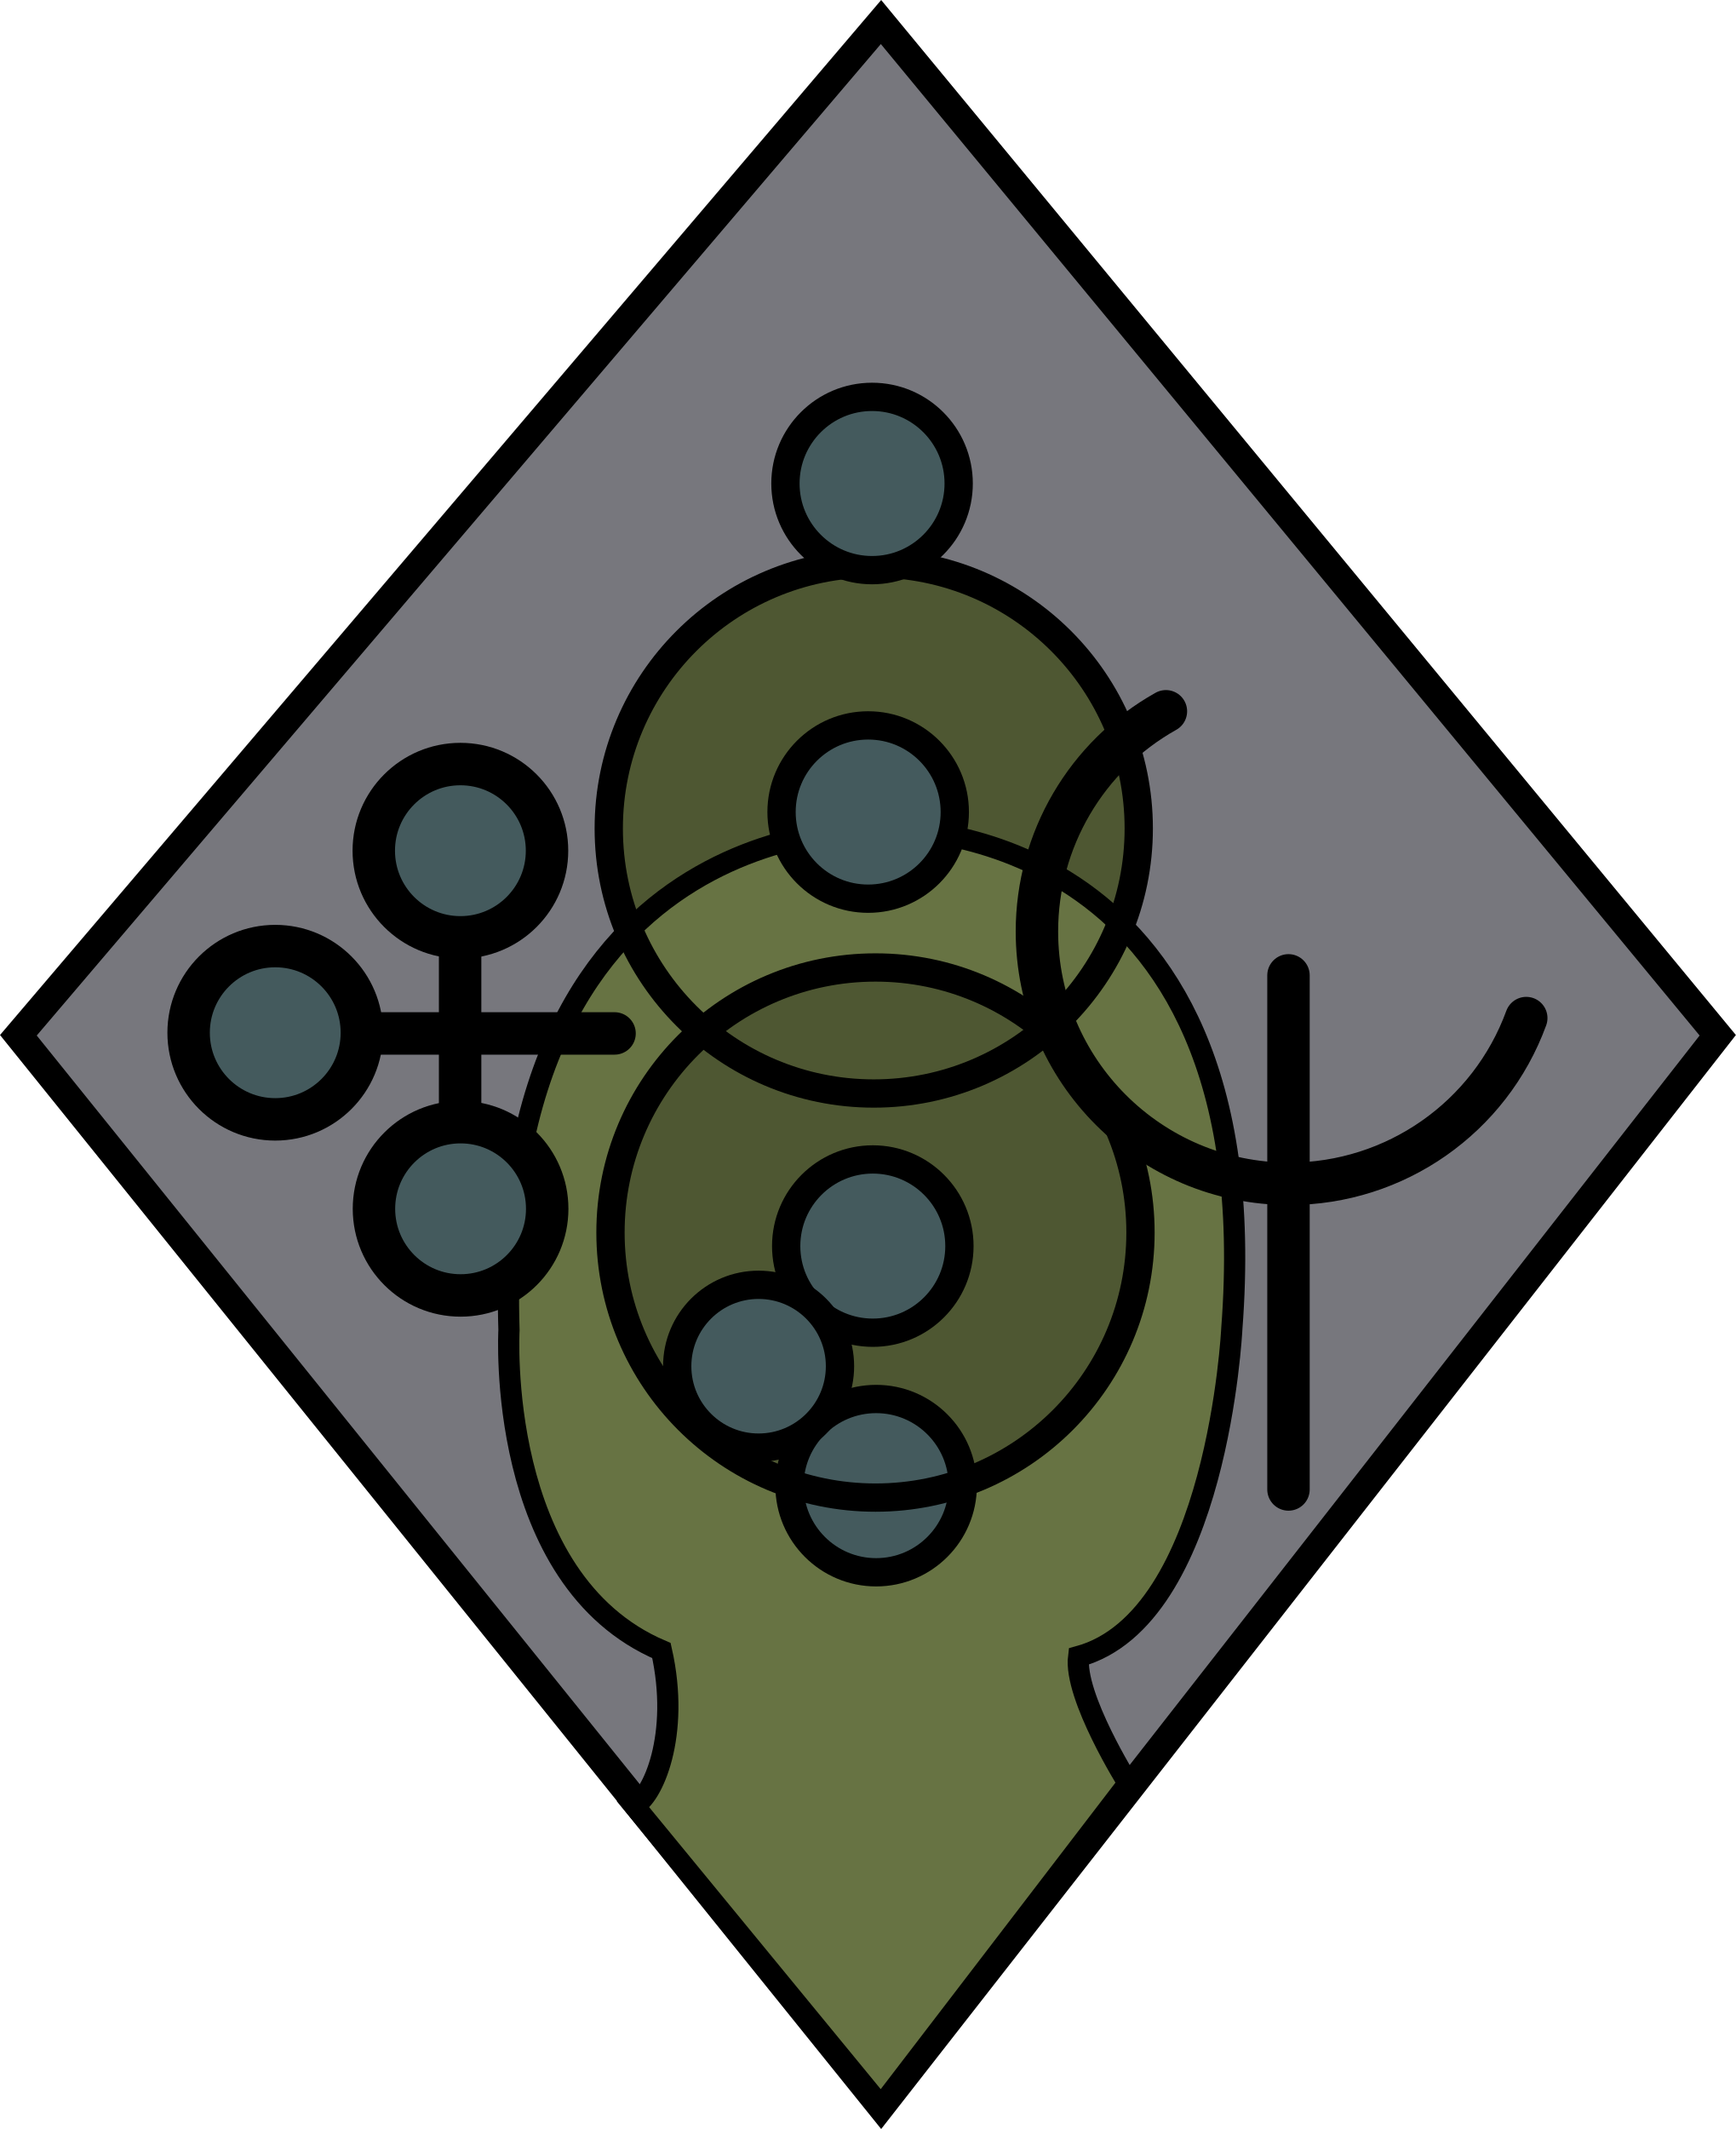
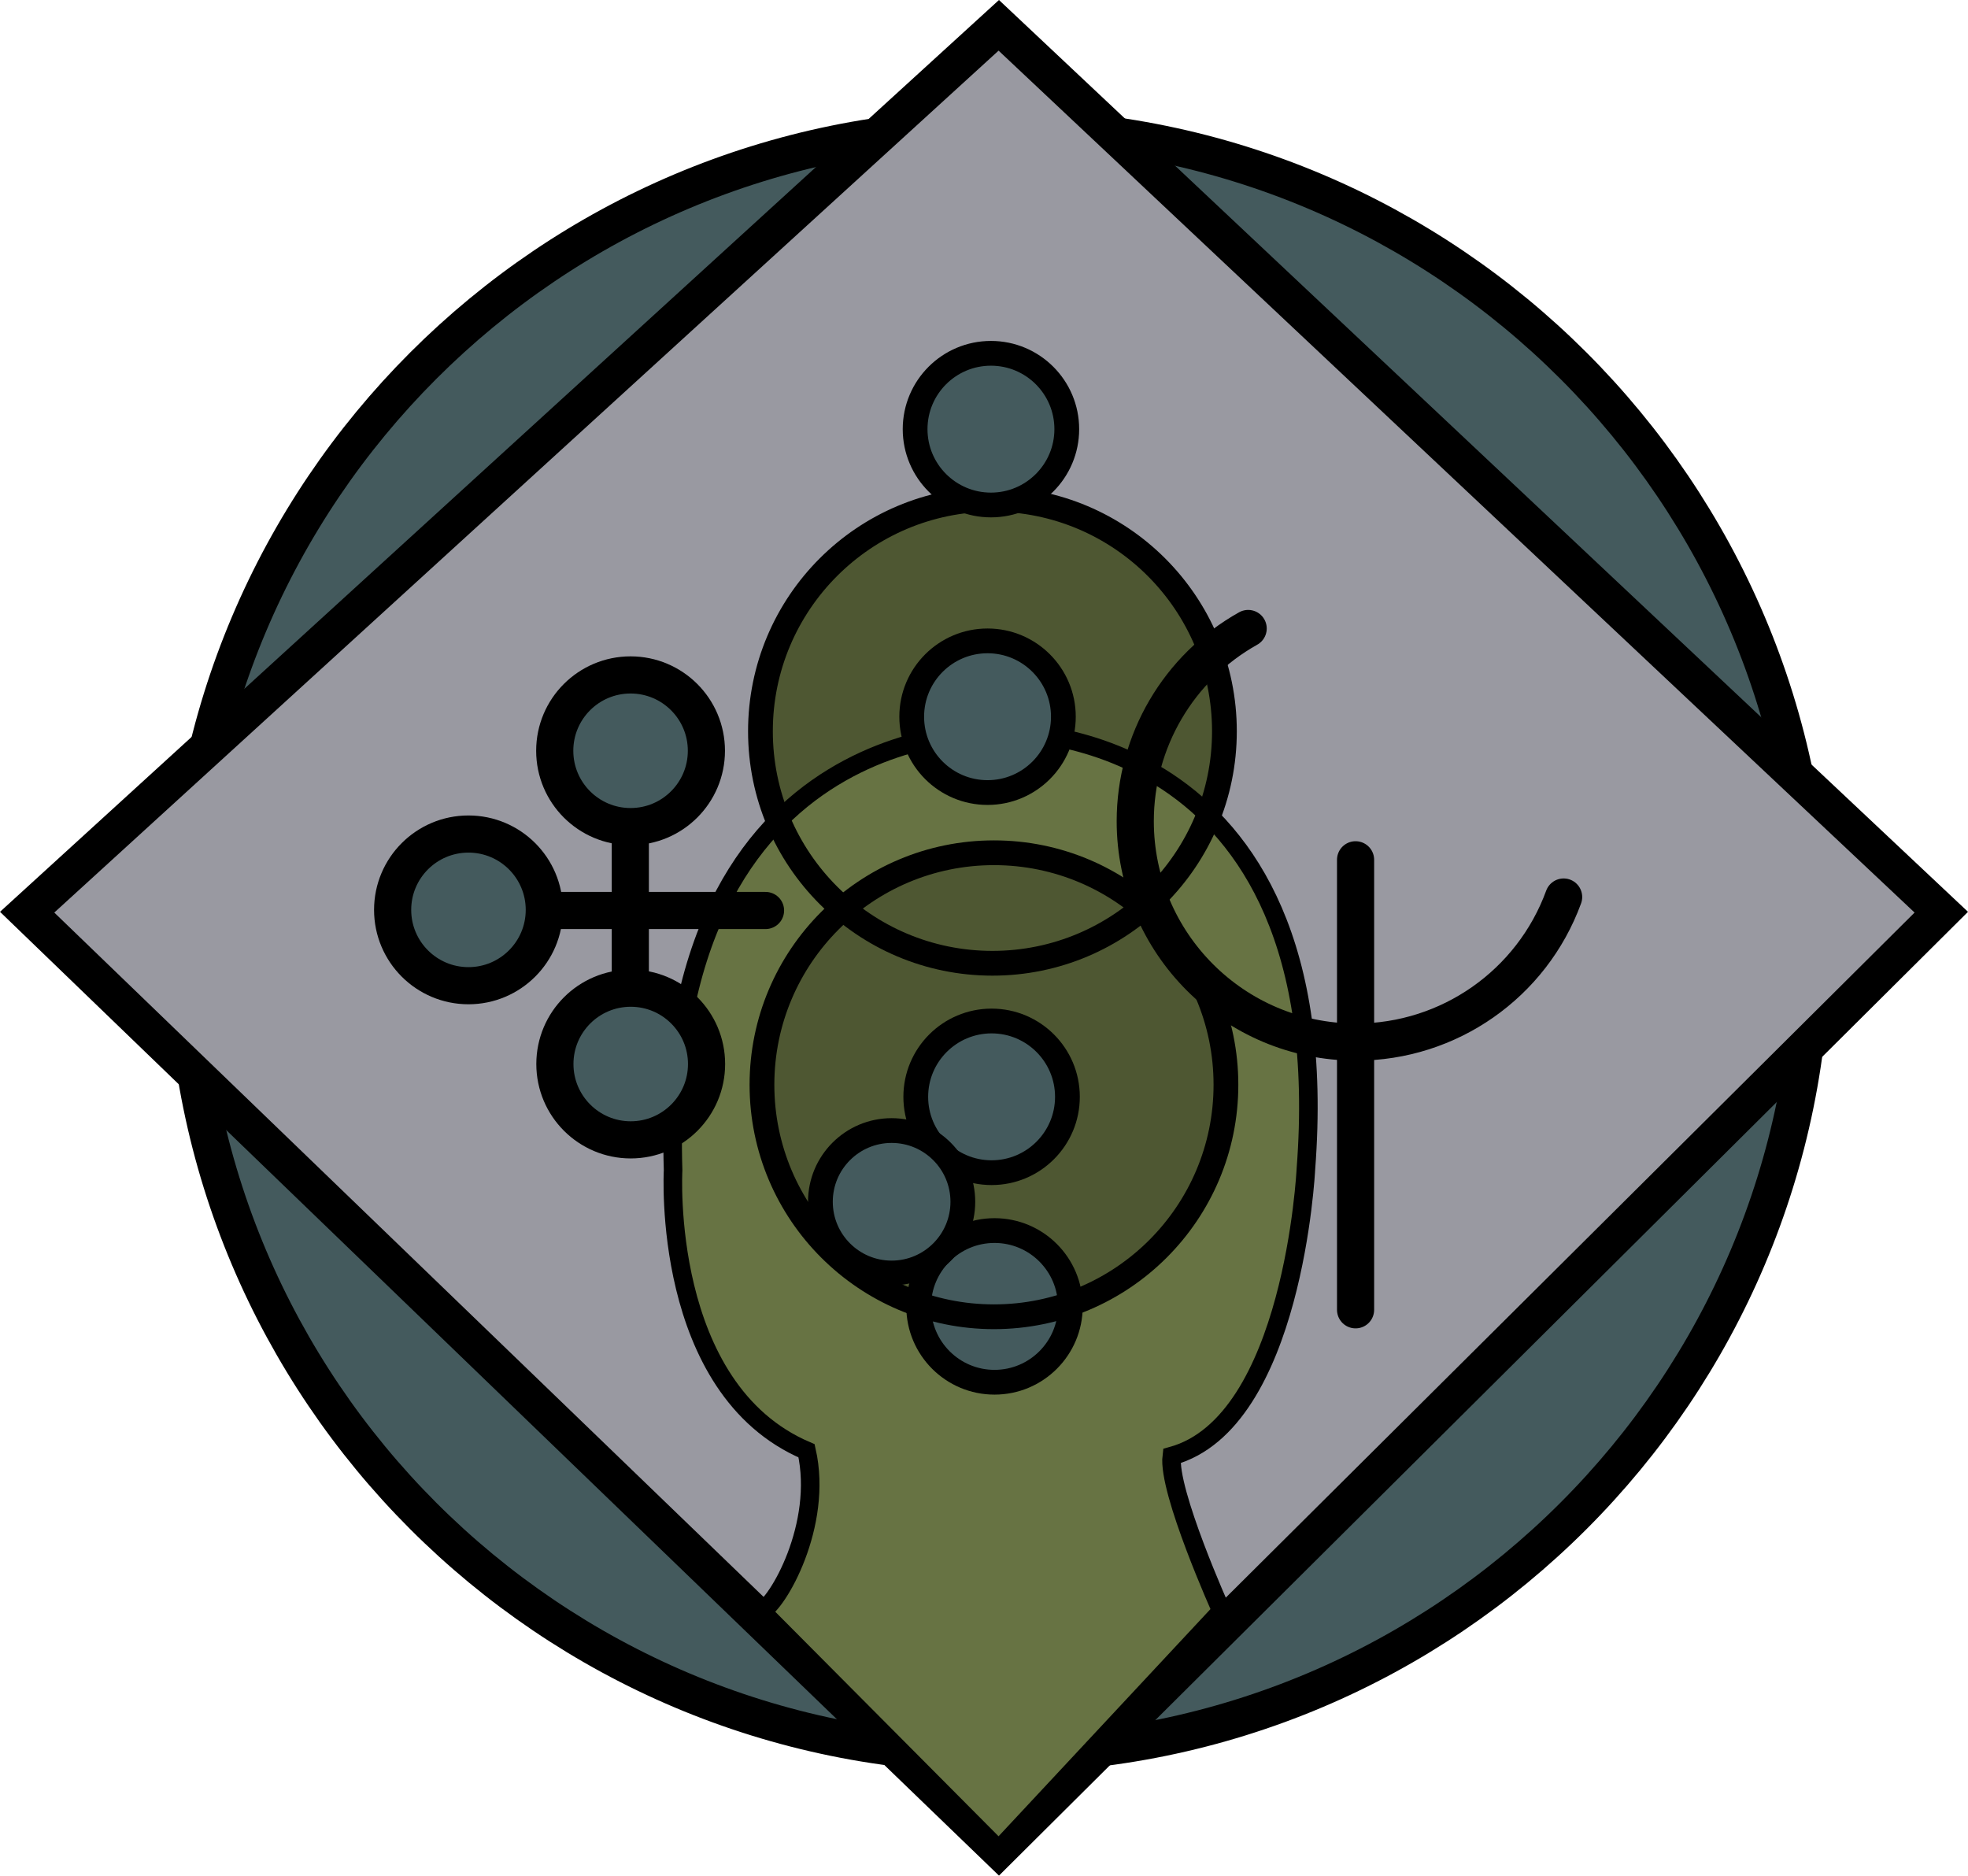
- <svg xmlns="http://www.w3.org/2000/svg" width="49.097mm" height="60.201mm" viewBox="0 0 49.097 60.201" version="1.1" id="svg8">
-   <defs id="defs2" />
-   <g id="layer1" transform="translate(-70.21529,-95.04107)">
-     <path style="fill:#77777d;fill-opacity:1;stroke:#000000;stroke-width:0.8;stroke-linecap:butt;stroke-linejoin:miter;stroke-miterlimit:4;stroke-dasharray:none;stroke-opacity:1" d="M 95.133,95.664 70.735,124.315 95.133,154.599 118.799,124.315 Z" id="path4430" />
-     <circle style="fill:#4e5732;fill-opacity:1;stroke:none;stroke-width:0.8;stroke-linecap:round;stroke-linejoin:round;stroke-miterlimit:4;stroke-dasharray:none;stroke-opacity:1" id="path4434-6" cx="94.849" cy="118.483" r="7.495" />
-     <path style="fill:#677343;stroke:#000000;stroke-width:0.6;stroke-linecap:butt;stroke-linejoin:miter;stroke-miterlimit:4;stroke-dasharray:none;stroke-opacity:1;fill-opacity:1" d="m 88.147,146.093 c 0.515,-0.213 1.32,-1.98 0.776,-4.38 -4.712,-2.003 -4.312,-9.063 -4.312,-9.063 -0.473,-14.956 10.673,-14.16 10.673,-14.16 0,0 10.887,-0.402 9.771,14.125 0,0 -0.399,8.192 -4.333,9.267 -0.143,1.125 1.405,3.586 1.405,3.586 l -6.994,9.13 z" id="path4432" />
-     <circle style="fill:#4e5732;fill-opacity:1;stroke:none;stroke-width:0.8;stroke-linecap:round;stroke-linejoin:round;stroke-miterlimit:4;stroke-dasharray:none;stroke-opacity:1" id="path4434-6-1" cx="94.979" cy="129.773" r="7.495" />
-     <circle style="fill:none;stroke:#000000;stroke-width:0.8;stroke-linecap:round;stroke-linejoin:round;stroke-miterlimit:4;stroke-dasharray:none;stroke-opacity:1" id="path4434" cx="94.928" cy="118.467" r="7.495" />
-     <circle style="fill:#445a5d;fill-opacity:1;stroke:#000000;stroke-width:0.8;stroke-linecap:round;stroke-linejoin:round;stroke-miterlimit:4;stroke-dasharray:none;stroke-opacity:1" id="path4434-1" cx="94.77" cy="118.003" r="2.45" />
-     <path id="path4434-2-9" style="fill:none;stroke:#000000;stroke-width:1.2;stroke-linecap:round;stroke-linejoin:round;stroke-miterlimit:4;stroke-dasharray:none;stroke-opacity:1" d="m 103.191,115.154 c -2.253,1.262 -3.648,3.643 -3.648,6.225 2.3e-5,3.941 3.195,7.136 7.137,7.136 2.997,-1.2e-4 5.674,-1.872 6.703,-4.686" />
-     <path style="fill:none;stroke:#000000;stroke-width:1.2;stroke-linecap:round;stroke-linejoin:miter;stroke-miterlimit:4;stroke-dasharray:none;stroke-opacity:1" d="M 106.658,137.158 V 122.621" id="path4487" />
-     <circle style="fill:#445a5d;fill-opacity:1;stroke:#000000;stroke-width:0.8;stroke-linecap:round;stroke-linejoin:round;stroke-miterlimit:4;stroke-dasharray:none;stroke-opacity:1" id="path4434-1-3" cx="94.901" cy="130.276" r="2.45" />
-     <circle style="fill:#445a5d;fill-opacity:1;stroke:#000000;stroke-width:1.2;stroke-linecap:round;stroke-linejoin:round;stroke-miterlimit:4;stroke-dasharray:none;stroke-opacity:1" id="path4434-1-1" cx="83.237" cy="119.096" r="2.45" />
-     <circle style="fill:#445a5d;fill-opacity:1;stroke:#000000;stroke-width:1.2;stroke-linecap:round;stroke-linejoin:round;stroke-miterlimit:4;stroke-dasharray:none;stroke-opacity:1" id="path4434-1-9" cx="83.242" cy="129.222" r="2.45" />
-     <path style="fill:none;stroke:#000000;stroke-width:1.2;stroke-linecap:butt;stroke-linejoin:miter;stroke-miterlimit:4;stroke-dasharray:none;stroke-opacity:1" d="m 83.229,121.529 v 5.213" id="path4516" />
-     <circle style="fill:#445a5d;fill-opacity:1;stroke:#000000;stroke-width:0.8;stroke-linecap:round;stroke-linejoin:round;stroke-miterlimit:4;stroke-dasharray:none;stroke-opacity:1" id="path4434-1-3-4" cx="94.995" cy="137.05" r="2.45" />
-     <circle style="fill:none;stroke:#000000;stroke-width:0.8;stroke-linecap:round;stroke-linejoin:round;stroke-miterlimit:4;stroke-dasharray:none;stroke-opacity:1" id="path4434-2" cx="94.977" cy="129.893" r="7.495" />
-     <circle style="fill:#445a5d;fill-opacity:1;stroke:#000000;stroke-width:0.8;stroke-linecap:round;stroke-linejoin:round;stroke-miterlimit:4;stroke-dasharray:none;stroke-opacity:1" id="path4434-1-3-4-7" cx="91.671" cy="133.673" r="2.302" />
-     <circle style="fill:#445a5d;fill-opacity:1;stroke:#000000;stroke-width:0.8;stroke-linecap:round;stroke-linejoin:round;stroke-miterlimit:4;stroke-dasharray:none;stroke-opacity:1" id="path4434-1-3-8" cx="94.88" cy="108.713" r="2.45" />
-     <circle style="fill:#445a5d;fill-opacity:1;stroke:#000000;stroke-width:1.2;stroke-linecap:round;stroke-linejoin:round;stroke-miterlimit:4;stroke-dasharray:none;stroke-opacity:1" id="path4434-1-1-0" cx="78" cy="124.243" r="2.45" />
-     <path style="fill:none;stroke:#000000;stroke-width:1.2;stroke-linecap:round;stroke-linejoin:miter;stroke-miterlimit:4;stroke-dasharray:none;stroke-opacity:1" d="M 87.597,124.263 H 80.481" id="path4516-3" />
+ <svg xmlns="http://www.w3.org/2000/svg" width="63.581mm" height="60.593mm" version="1.1" viewBox="0 0 63.581 60.593">
+   <g transform="translate(-62.865 -94.846)">
+     <g>
+       <circle cx="95.119" cy="125.24" r="26.276" fill="#445a5d" stroke="#000" stroke-linecap="round" stroke-linejoin="round" stroke-width="1.2" />
+       <path d="m95.133 95.664-31.391 28.651 31.391 30.284 30.45-30.284z" fill="#9999a1" stroke="#000" stroke-width="1.2" />
+       <circle cx="94.849" cy="118.48" r="7.495" fill="#4e5732" />
+       <path d="m87.464 146.89c0.515-0.213 2.003-2.774 1.459-5.175-4.712-2.003-4.312-9.063-4.312-9.063-0.473-14.956 10.673-14.16 10.673-14.16s10.887-0.402 9.771 14.125c0 0-0.399 8.192-4.333 9.267-0.143 1.125 1.605 5.004 1.605 5.004l-7.194 7.712z" fill="#677343" stroke="#000" stroke-width=".6" />
+       <circle cx="94.979" cy="129.77" r="7.495" fill="#4e5732" />
+     </g>
+     <g stroke="#000" stroke-linecap="round">
+       <g stroke-linejoin="round">
+         <circle cx="94.928" cy="118.47" r="7.495" fill="none" stroke-width=".8" />
+         <circle cx="94.77" cy="118" r="2.45" fill="#445a5d" stroke-width=".8" />
+         <path d="m103.19 115.15c-2.253 1.262-3.648 3.643-3.648 6.225 2.3e-5 3.941 3.195 7.136 7.137 7.136 2.997-1.2e-4 5.674-1.872 6.703-4.686" fill="none" stroke-width="1.2" />
+       </g>
+       <path d="m106.66 137.16v-14.538" fill="none" stroke-width="1.2" />
+     </g>
+     <g fill="#445a5d" stroke="#000" stroke-linecap="round" stroke-linejoin="round">
+       <circle cx="94.901" cy="130.28" r="2.45" stroke-width=".8" />
+       <circle cx="83.237" cy="119.1" r="2.45" stroke-width="1.2" />
+       <circle cx="83.242" cy="129.22" r="2.45" stroke-width="1.2" />
+     </g>
+     <g stroke="#000">
+       <path d="m83.229 121.53v5.213" fill="none" stroke-width="1.2" />
+       <circle cx="94.995" cy="137.05" r="2.45" fill="#445a5d" stroke-linecap="round" stroke-linejoin="round" stroke-width=".8" />
+       <circle cx="94.977" cy="129.89" r="7.495" fill="none" stroke-linecap="round" stroke-linejoin="round" stroke-width=".8" />
+     </g>
+     <g fill="#445a5d" stroke="#000" stroke-linecap="round" stroke-linejoin="round">
+       <circle cx="91.671" cy="133.67" r="2.301" stroke-width=".8" />
+       <circle cx="94.88" cy="108.71" r="2.45" stroke-width=".8" />
+       <circle cx="78" cy="124.24" r="2.45" stroke-width="1.2" />
+     </g>
+     <path d="m87.597 124.26h-7.116" fill="none" stroke="#000" stroke-linecap="round" stroke-width="1.2" />
  </g>
</svg>
